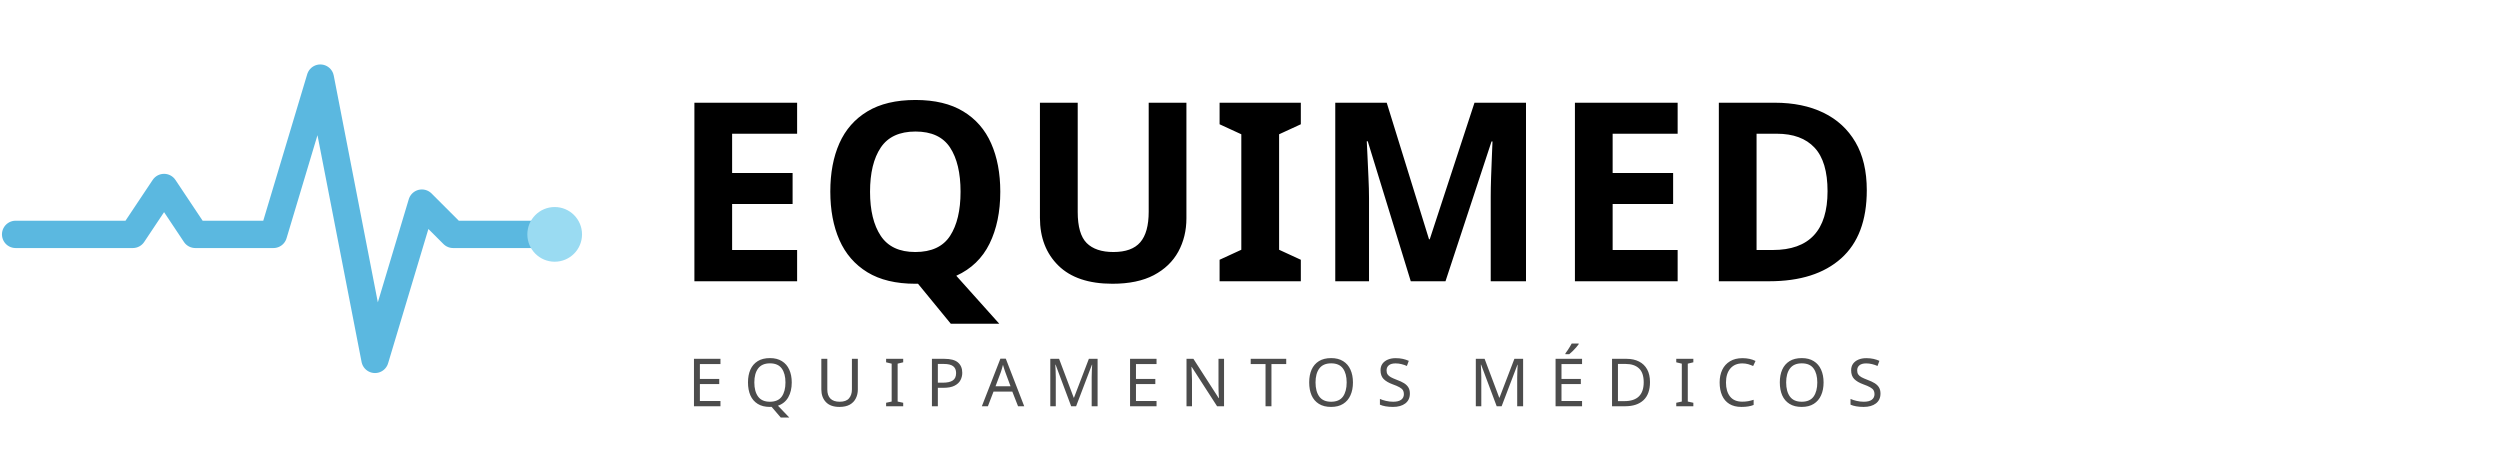
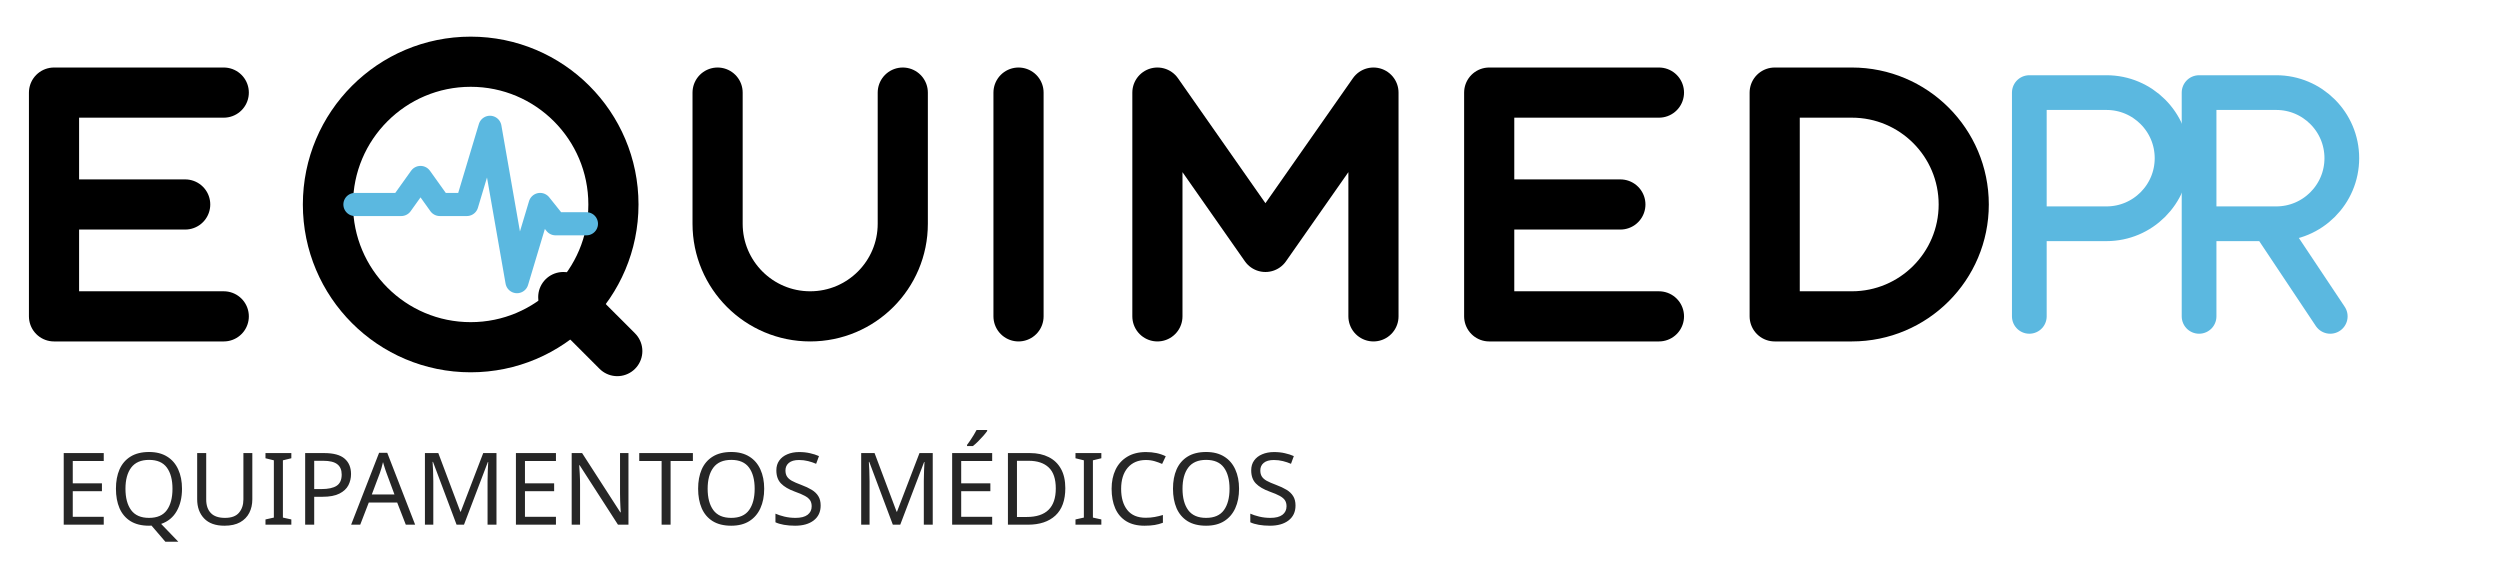
- <svg xmlns="http://www.w3.org/2000/svg" viewBox="0 0 640 120" role="img" aria-labelledby="t">
-   <path d="M4 60h30l8-12 8 12h20l12-40 14 72 12-40 8 8h22" fill="none" stroke="#5BB8E0" stroke-width="7" stroke-linecap="round" stroke-linejoin="round" />
-   <circle cx="142" cy="60" r="7" fill="#9ADBF2" />
-   <text x="172" y="72" font-family="IBM Plex Sans, Plex Sans Fallback, system-ui, sans-serif" font-size="64" font-weight="600" letter-spacing="1" fill="currentColor">EQUIMED</text>
-   <text x="176" y="104" font-family="IBM Plex Sans, Plex Sans Fallback, system-ui, sans-serif" font-size="17" font-weight="500" letter-spacing="5" fill="currentColor" opacity="0.7">EQUIPAMENTOS MÉDICOS</text>
+ <svg xmlns="http://www.w3.org/2000/svg" viewBox="0 0 648 148" role="img" aria-labelledby="t">
+   <g fill="none" stroke="currentColor" stroke-width="13" stroke-linecap="round" stroke-linejoin="round" transform="translate(8 18)">
+     <path d="M6 6h44M6 6v58M6 35h34M6 64h44" />
+     <circle cx="114" cy="35" r="37" />
+     <path d="M138 59l14 14" />
+     <path class="logo-pulse" d="M84 35h12l5-7 5 7h7l6-20 7 40 6-20 4 5h8" stroke="#5BB8E0" stroke-width="6" />
+     <g transform="translate(12 0)">
+       <path d="M166 6v34a24 24 0 0 0 48 0V6" />
+       <path d="M244 6v58" />
+       <path d="M280 64V6l28 40 28-40v58" />
+       <path d="M366 6h44M366 6v58M366 35h34M366 64h44" />
+       <path d="M440 6h20a29 29 0 0 1 0 58h-20z" />
+       <g class="logo-pr" stroke="#5BB8E0" stroke-width="9" transform="translate(506 0)">
+         <path d="M0 64V6h20a17 17 0 0 1 0 34H0" />
+         <path d="M44 64V6h20a17 17 0 0 1 0 34H44M62 40l16 24" />
+       </g>
+     </g>
+   </g>
+   <text x="14" y="136" textLength="586" lengthAdjust="spacing" font-family="IBM Plex Sans, Plex Sans Fallback, system-ui, sans-serif" font-size="26" font-weight="500" fill="currentColor" opacity="0.85">EQUIPAMENTOS MÉDICOS</text>
</svg>
